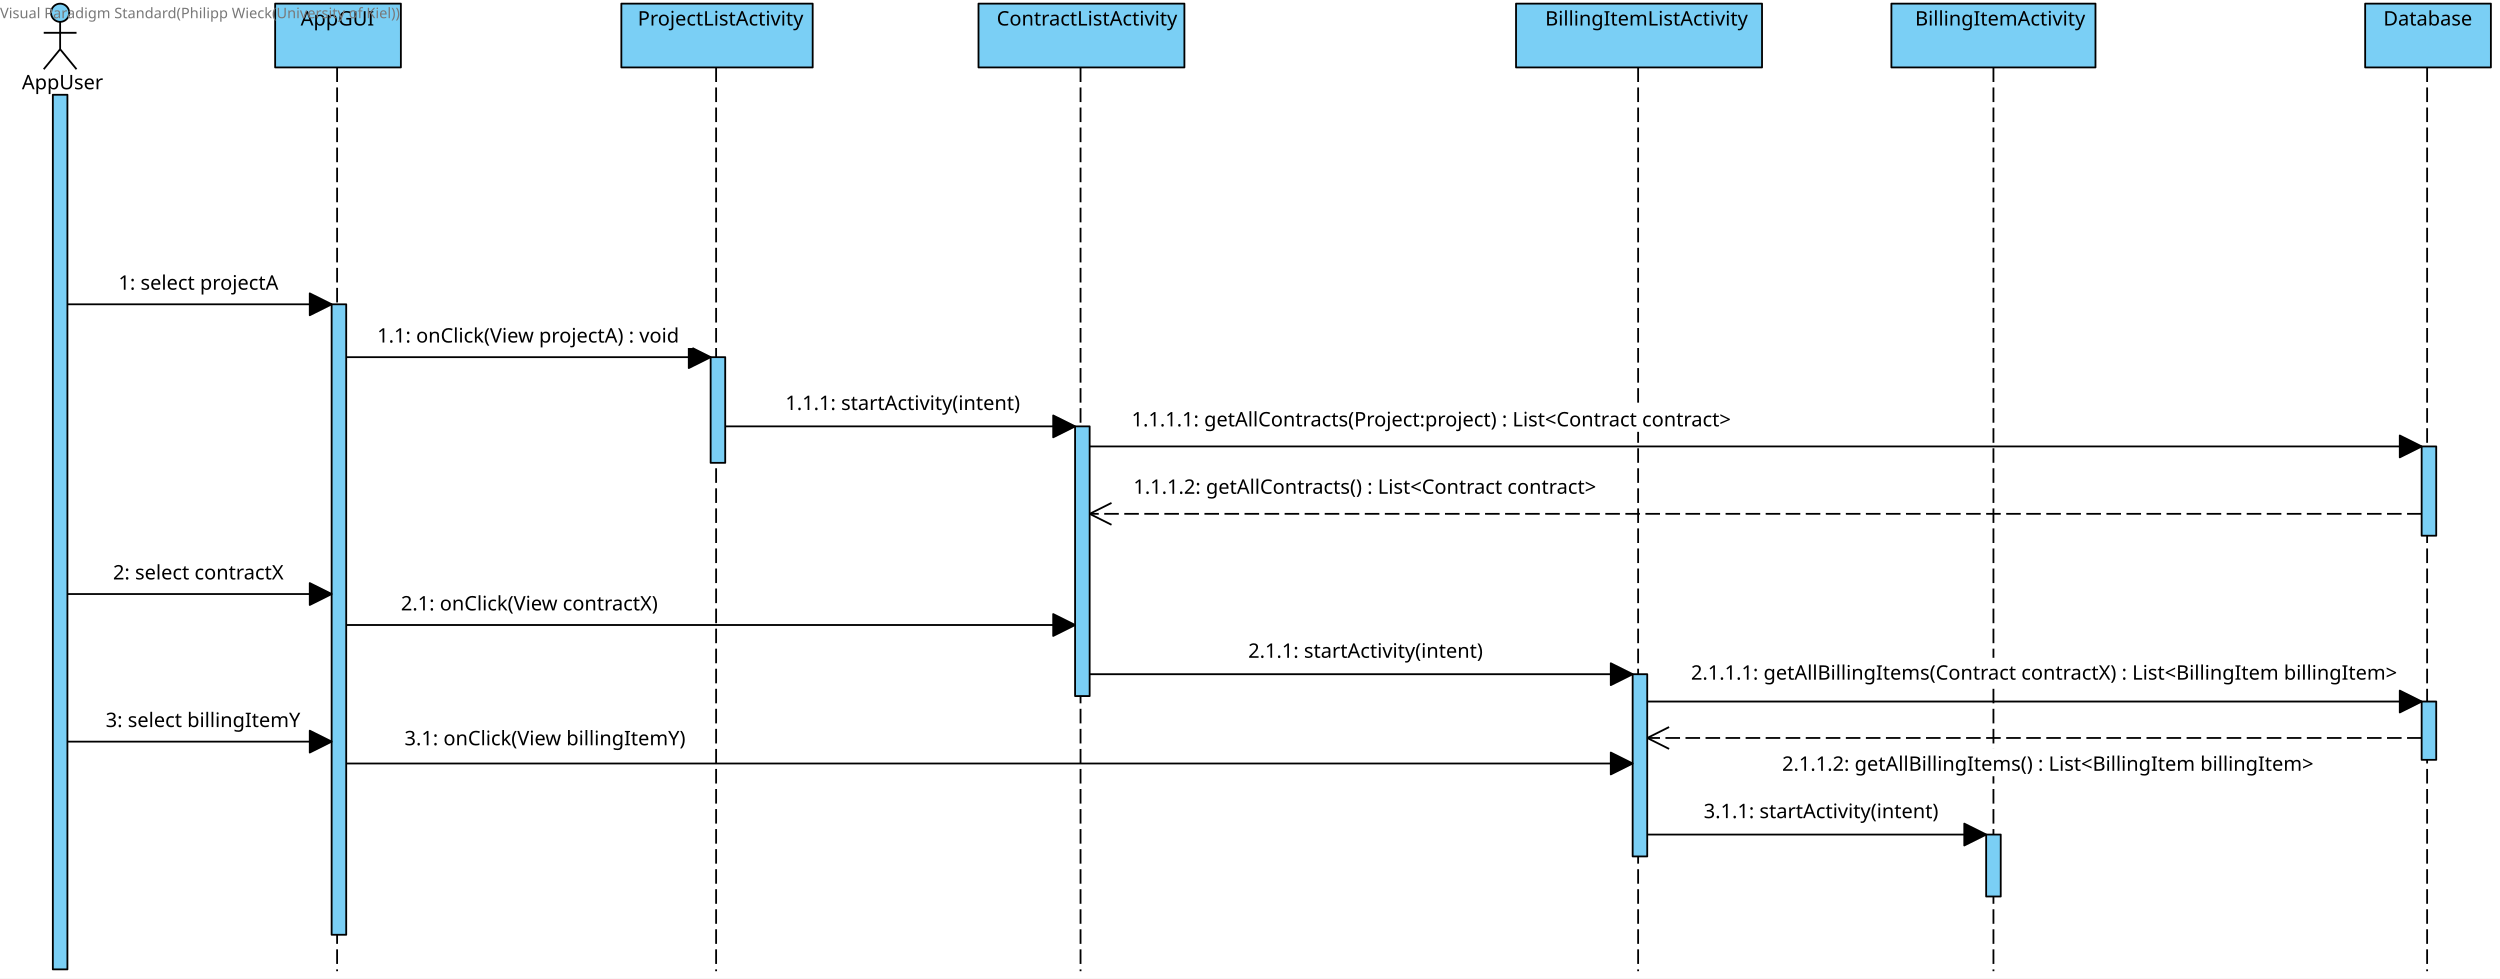
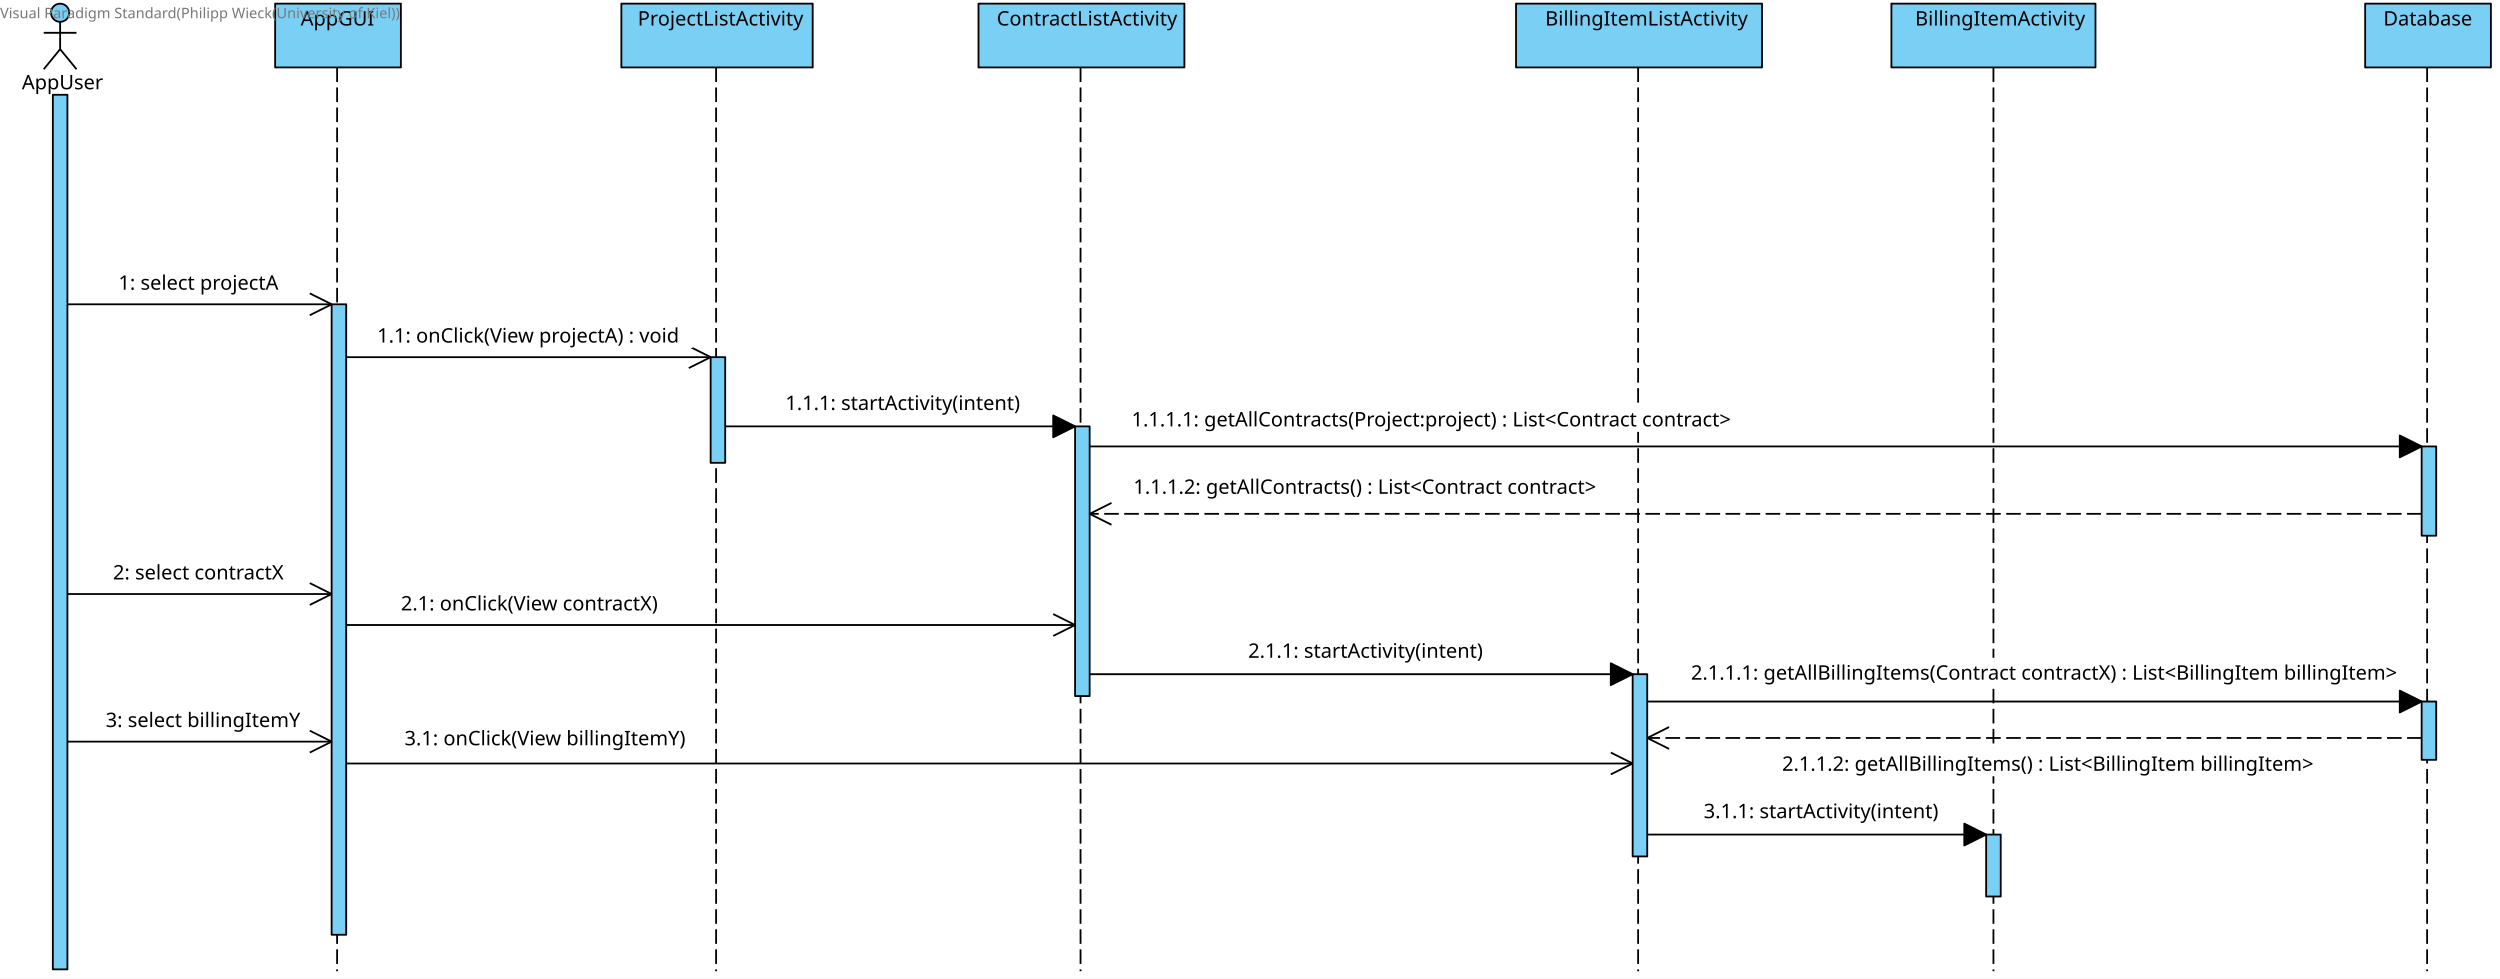
<svg xmlns="http://www.w3.org/2000/svg" fill-opacity="0" color-rendering="auto" color-interpolation="auto" text-rendering="auto" stroke="rgb(0,0,0)" stroke-linecap="square" width="1372" stroke-miterlimit="10" shape-rendering="auto" stroke-opacity="0" fill="rgb(0,0,0)" stroke-dasharray="none" font-weight="normal" stroke-width="1" height="537" font-family="'Dialog'" font-style="normal" stroke-linejoin="miter" font-size="12px" stroke-dashoffset="0" image-rendering="auto">
  <defs id="genericDefs" />
  <g>
    <defs id="defs1">
      <clipPath clipPathUnits="userSpaceOnUse" id="clipPath1">
        <path d="M-7 -7 L71 -7 L71 542 L-7 542 L-7 -7 Z" />
      </clipPath>
      <clipPath clipPathUnits="userSpaceOnUse" id="clipPath2">
        <path d="M-7 -7 L117 -7 L117 542 L-7 542 L-7 -7 Z" />
      </clipPath>
      <clipPath clipPathUnits="userSpaceOnUse" id="clipPath3">
        <path d="M-7 -7 L125 -7 L125 542 L-7 542 L-7 -7 Z" />
      </clipPath>
      <clipPath clipPathUnits="userSpaceOnUse" id="clipPath4">
        <path d="M-7 -7 L147 -7 L147 542 L-7 542 L-7 -7 Z" />
      </clipPath>
      <clipPath clipPathUnits="userSpaceOnUse" id="clipPath5">
        <path d="M-7 -7 L124 -7 L124 542 L-7 542 L-7 -7 Z" />
      </clipPath>
      <clipPath clipPathUnits="userSpaceOnUse" id="clipPath6">
        <path d="M-7 -7 L81 -7 L81 542 L-7 542 L-7 -7 Z" />
      </clipPath>
      <clipPath clipPathUnits="userSpaceOnUse" id="clipPath7">
        <path d="M-7 -7 L19 -7 L19 357 L-7 357 L-7 -7 Z" />
      </clipPath>
      <clipPath clipPathUnits="userSpaceOnUse" id="clipPath8">
        <path d="M-7 -7 L19 -7 L19 69 L-7 69 L-7 -7 Z" />
      </clipPath>
      <clipPath clipPathUnits="userSpaceOnUse" id="clipPath9">
        <path d="M-7 -7 L19 -7 L19 159 L-7 159 L-7 -7 Z" />
      </clipPath>
      <clipPath clipPathUnits="userSpaceOnUse" id="clipPath10">
        <path d="M-7 -7 L19 -7 L19 60 L-7 60 L-7 -7 Z" />
      </clipPath>
      <clipPath clipPathUnits="userSpaceOnUse" id="clipPath11">
        <path d="M-7 -7 L19 -7 L19 111 L-7 111 L-7 -7 Z" />
      </clipPath>
      <clipPath clipPathUnits="userSpaceOnUse" id="clipPath12">
        <path d="M-7 -7 L19 -7 L19 43 L-7 43 L-7 -7 Z" />
      </clipPath>
      <clipPath clipPathUnits="userSpaceOnUse" id="clipPath13">
        <path d="M-7 -7 L19 -7 L19 45 L-7 45 L-7 -7 Z" />
      </clipPath>
      <clipPath clipPathUnits="userSpaceOnUse" id="clipPath14">
+         <path d="M-63 -15 L126 -15 L126 30 L-63 30 L-63 -15 Z" />
+       </clipPath>
+       <clipPath clipPathUnits="userSpaceOnUse" id="clipPath15">
+         <path d="M-106 -15 L212 -15 L212 30 L-106 30 L-106 -15 Z" />
+       </clipPath>
+       <clipPath clipPathUnits="userSpaceOnUse" id="clipPath16">
+         <path d="M-114 -15 L228 -15 L228 30 L-114 30 L-114 -15 Z" />
+       </clipPath>
+       <clipPath clipPathUnits="userSpaceOnUse" id="clipPath17">
+         <path d="M-136 -15 L272 -15 L272 30 L-136 30 L-136 -15 Z" />
+       </clipPath>
+       <clipPath clipPathUnits="userSpaceOnUse" id="clipPath18">
+         <path d="M-113 -15 L226 -15 L226 30 L-113 30 L-113 -15 Z" />
+       </clipPath>
+       <clipPath clipPathUnits="userSpaceOnUse" id="clipPath19">
        <path d="M-70 -15 L140 -15 L140 30 L-70 30 L-70 -15 Z" />
-       </clipPath>
-       <clipPath clipPathUnits="userSpaceOnUse" id="clipPath15">
-         <path d="M-113 -15 L226 -15 L226 30 L-113 30 L-113 -15 Z" />
-       </clipPath>
-       <clipPath clipPathUnits="userSpaceOnUse" id="clipPath16">
-         <path d="M-136 -15 L272 -15 L272 30 L-136 30 L-136 -15 Z" />
-       </clipPath>
-       <clipPath clipPathUnits="userSpaceOnUse" id="clipPath17">
-         <path d="M-114 -15 L228 -15 L228 30 L-114 30 L-114 -15 Z" />
-       </clipPath>
-       <clipPath clipPathUnits="userSpaceOnUse" id="clipPath18">
-         <path d="M-106 -15 L212 -15 L212 30 L-106 30 L-106 -15 Z" />
-       </clipPath>
-       <clipPath clipPathUnits="userSpaceOnUse" id="clipPath19">
-         <path d="M-63 -15 L126 -15 L126 30 L-63 30 L-63 -15 Z" />
      </clipPath>
      <clipPath clipPathUnits="userSpaceOnUse" id="clipPath20">
        <path d="M0 0 L249 0 L249 104 L0 104 L0 0 Z" />
      </clipPath>
      <clipPath clipPathUnits="userSpaceOnUse" id="clipPath21">
        <path d="M174 30 L174 45 L69 45 L69 30 ZM0 0 L0 104 L249 104 L249 74 L211 74 L211 59 L249 59 L249 0 Z" />
      </clipPath>
      <clipPath clipPathUnits="userSpaceOnUse" id="clipPath22">
        <path d="M0 0 L304 0 L304 104 L0 104 L0 0 Z" />
      </clipPath>
      <clipPath clipPathUnits="userSpaceOnUse" id="clipPath23">
        <path d="M240 30 L240 45 L58 45 L58 30 ZM0 0 L0 1 L21 1 L21 16 L0 16 L0 104 L304 104 L304 82 L282 82 L282 67 L304 67 L304 0 Z" />
      </clipPath>
      <clipPath clipPathUnits="userSpaceOnUse" id="clipPath24">
        <path d="M0 0 L296 0 L296 104 L0 104 L0 0 Z" />
      </clipPath>
      <clipPath clipPathUnits="userSpaceOnUse" id="clipPath25">
        <path d="M216 29 L216 44 L74 44 L74 29 ZM32 0 L32 7 L0 7 L0 104 L296 104 L296 90 L264 90 L264 75 L296 75 L296 53 L263 53 L263 38 L296 38 L296 0 Z" />
      </clipPath>
      <clipPath clipPathUnits="userSpaceOnUse" id="clipPath26">
        <path d="M0 0 L835 0 L835 104 L0 104 L0 0 Z" />
      </clipPath>
      <clipPath clipPathUnits="userSpaceOnUse" id="clipPath27">
        <path d="M398 27 L398 42 L63 42 L63 27 ZM329 64 L329 79 L64 79 L64 64 ZM0 0 L0 18 L16 18 L16 33 L0 33 L0 104 L835 104 L835 0 Z" />
      </clipPath>
      <clipPath clipPathUnits="userSpaceOnUse" id="clipPath28">
        <path d="M329 27 L329 42 L64 42 L64 27 ZM0 0 L0 104 L835 104 L835 0 L398 0 L398 5 L63 5 L63 0 Z" />
      </clipPath>
      <clipPath clipPathUnits="userSpaceOnUse" id="clipPath29">
        <path d="M177 30 L177 45 L66 45 L66 30 ZM0 0 L0 104 L249 104 L249 62 L224 62 L224 47 L249 47 L249 0 Z" />
      </clipPath>
      <clipPath clipPathUnits="userSpaceOnUse" id="clipPath30">
        <path d="M0 0 L504 0 L504 104 L0 104 L0 0 Z" />
      </clipPath>
      <clipPath clipPathUnits="userSpaceOnUse" id="clipPath31">
        <path d="M230 30 L230 45 L71 45 L71 30 ZM0 0 L0 13 L24 13 L24 28 L0 28 L0 94 L29 94 L29 104 L504 104 L504 0 Z" />
      </clipPath>
      <clipPath clipPathUnits="userSpaceOnUse" id="clipPath32">
        <path d="M0 0 L402 0 L402 104 L0 104 L0 0 Z" />
      </clipPath>
      <clipPath clipPathUnits="userSpaceOnUse" id="clipPath33">
        <path d="M270 29 L270 44 L128 44 L128 29 ZM0 0 L0 104 L402 104 L402 56 L371 56 L371 41 L402 41 L402 0 Z" />
      </clipPath>
      <clipPath clipPathUnits="userSpaceOnUse" id="clipPath34">
        <path d="M182 30 L182 45 L61 45 L61 30 ZM0 0 L0 104 L249 104 L249 55 L225 55 L225 40 L249 40 L249 0 Z" />
      </clipPath>
      <clipPath clipPathUnits="userSpaceOnUse" id="clipPath35">
        <path d="M0 0 L810 0 L810 104 L0 104 L0 0 Z" />
      </clipPath>
      <clipPath clipPathUnits="userSpaceOnUse" id="clipPath36">
        <path d="M241 28 L241 43 L72 43 L72 28 ZM0 0 L0 18 L29 18 L29 33 L0 33 L0 104 L810 104 L810 83 L786 83 L786 68 L810 68 L810 7 L779 7 L779 0 Z" />
      </clipPath>
      <clipPath clipPathUnits="userSpaceOnUse" id="clipPath37">
        <path d="M0 0 L529 0 L529 104 L0 104 L0 0 Z" />
      </clipPath>
      <clipPath clipPathUnits="userSpaceOnUse" id="clipPath38">
        <path d="M450 26 L450 41 L65 41 L65 26 ZM409 76 L409 91 L115 91 L115 76 ZM0 0 L0 104 L72 104 L72 102 L214 102 L214 104 L529 104 L529 0 Z" />
      </clipPath>
      <clipPath clipPathUnits="userSpaceOnUse" id="clipPath39">
        <path d="M450 6 L450 21 L65 21 L65 6 ZM409 56 L409 71 L115 71 L115 56 ZM214 82 L214 97 L72 97 L72 82 ZM0 0 L0 104 L529 104 L529 0 Z" />
      </clipPath>
      <clipPath clipPathUnits="userSpaceOnUse" id="clipPath40">
        <path d="M0 0 L290 0 L290 104 L0 104 L0 0 Z" />
      </clipPath>
      <clipPath clipPathUnits="userSpaceOnUse" id="clipPath41">
        <path d="M214 29 L214 44 L72 44 L72 29 ZM0 0 L0 104 L290 104 L290 18 L115 18 L115 3 L290 3 L290 0 Z" />
      </clipPath>
      <clipPath clipPathUnits="userSpaceOnUse" id="clipPath42">
        <path d="M-142 -15 L284 -15 L284 30 L-142 30 L-142 -15 Z" />
      </clipPath>
      <clipPath clipPathUnits="userSpaceOnUse" id="clipPath43">
        <path d="M-294 -15 L588 -15 L588 30 L-294 30 L-294 -15 Z" />
      </clipPath>
      <clipPath clipPathUnits="userSpaceOnUse" id="clipPath44">
        <path d="M-385 -15 L770 -15 L770 30 L-385 30 L-385 -15 Z" />
      </clipPath>
      <clipPath clipPathUnits="userSpaceOnUse" id="clipPath45">
        <path d="M-169 -15 L338 -15 L338 30 L-169 30 L-169 -15 Z" />
      </clipPath>
      <clipPath clipPathUnits="userSpaceOnUse" id="clipPath46">
        <path d="M-121 -15 L242 -15 L242 30 L-121 30 L-121 -15 Z" />
      </clipPath>
      <clipPath clipPathUnits="userSpaceOnUse" id="clipPath47">
        <path d="M-159 -15 L318 -15 L318 30 L-159 30 L-159 -15 Z" />
      </clipPath>
      <clipPath clipPathUnits="userSpaceOnUse" id="clipPath48">
        <path d="M-111 -15 L222 -15 L222 30 L-111 30 L-111 -15 Z" />
      </clipPath>
      <clipPath clipPathUnits="userSpaceOnUse" id="clipPath49">
        <path d="M-265 -15 L530 -15 L530 30 L-265 30 L-265 -15 Z" />
      </clipPath>
      <clipPath clipPathUnits="userSpaceOnUse" id="clipPath50">
        <path d="M-335 -15 L670 -15 L670 30 L-335 30 L-335 -15 Z" />
      </clipPath>
      <clipPath clipPathUnits="userSpaceOnUse" id="clipPath51">
        <path d="M-182 -15 L364 -15 L364 30 L-182 30 L-182 -15 Z" />
      </clipPath>
      <clipPath clipPathUnits="userSpaceOnUse" id="clipPath52">
        <path d="M-105 -15 L210 -15 L210 30 L-105 30 L-105 -15 Z" />
      </clipPath>
    </defs>
    <g fill="white" text-rendering="geometricPrecision" fill-opacity="1" stroke-opacity="1" stroke="white">
      <rect x="0" width="1372" height="537" y="0" stroke="none" />
    </g>
    <g font-size="11px" transform="translate(3,2)" fill-opacity="1" fill="rgb(122,207,245)" text-rendering="geometricPrecision" image-rendering="optimizeQuality" font-family="sans-serif" stroke="rgb(122,207,245)" stroke-opacity="1">
      <circle r="5" clip-path="url(#clipPath1)" cx="30" cy="5" stroke="none" />
      <rect x="26" width="8" height="480" y="50" clip-path="url(#clipPath1)" stroke="none" />
    </g>
    <g stroke-linecap="butt" font-size="11px" transform="translate(3,2)" fill-opacity="1" fill="black" text-rendering="geometricPrecision" image-rendering="optimizeQuality" font-family="sans-serif" stroke-linejoin="round" stroke="black" stroke-opacity="1" stroke-miterlimit="0">
      <circle fill="none" r="5" clip-path="url(#clipPath1)" cx="30" cy="5" />
      <rect fill="none" x="26" width="8" height="480" y="50" clip-path="url(#clipPath1)" />
      <line y2="25" fill="none" x1="30" clip-path="url(#clipPath1)" x2="30" y1="10" />
      <line y2="36" fill="none" x1="30" clip-path="url(#clipPath1)" x2="21" y1="25" />
      <line y2="36" fill="none" x1="30" clip-path="url(#clipPath1)" x2="39" y1="25" />
      <line y2="16" fill="none" x1="21" clip-path="url(#clipPath1)" x2="39" y1="16" />
    </g>
    <g font-size="11px" transform="translate(341,2)" fill-opacity="1" fill="rgb(122,207,245)" text-rendering="geometricPrecision" image-rendering="optimizeQuality" font-family="sans-serif" stroke="rgb(122,207,245)" stroke-opacity="1">
      <rect x="0" width="105" height="35" y="0" clip-path="url(#clipPath2)" stroke="none" />
    </g>
    <g stroke-linecap="butt" font-size="11px" transform="translate(341,2)" fill-opacity="1" fill="black" text-rendering="geometricPrecision" image-rendering="optimizeQuality" font-family="sans-serif" stroke-linejoin="round" stroke="black" stroke-opacity="1" stroke-miterlimit="0">
      <rect fill="none" x="0" width="105" height="35" y="0" clip-path="url(#clipPath2)" />
      <line clip-path="url(#clipPath2)" fill="none" x1="52" x2="52" y1="35" y2="531" stroke-linejoin="bevel" stroke-dasharray="8,3" />
    </g>
    <g font-size="11px" transform="translate(537,2)" fill-opacity="1" fill="rgb(122,207,245)" text-rendering="geometricPrecision" image-rendering="optimizeQuality" font-family="sans-serif" stroke="rgb(122,207,245)" stroke-opacity="1">
      <rect x="0" width="113" height="35" y="0" clip-path="url(#clipPath3)" stroke="none" />
    </g>
    <g stroke-linecap="butt" font-size="11px" transform="translate(537,2)" fill-opacity="1" fill="black" text-rendering="geometricPrecision" image-rendering="optimizeQuality" font-family="sans-serif" stroke-linejoin="round" stroke="black" stroke-opacity="1" stroke-miterlimit="0">
      <rect fill="none" x="0" width="113" height="35" y="0" clip-path="url(#clipPath3)" />
      <line clip-path="url(#clipPath3)" fill="none" x1="56" x2="56" y1="35" y2="531" stroke-linejoin="bevel" stroke-dasharray="8,3" />
    </g>
    <g font-size="11px" transform="translate(832,2)" fill-opacity="1" fill="rgb(122,207,245)" text-rendering="geometricPrecision" image-rendering="optimizeQuality" font-family="sans-serif" stroke="rgb(122,207,245)" stroke-opacity="1">
      <rect x="0" width="135" height="35" y="0" clip-path="url(#clipPath4)" stroke="none" />
    </g>
    <g stroke-linecap="butt" font-size="11px" transform="translate(832,2)" fill-opacity="1" fill="black" text-rendering="geometricPrecision" image-rendering="optimizeQuality" font-family="sans-serif" stroke-linejoin="round" stroke="black" stroke-opacity="1" stroke-miterlimit="0">
      <rect fill="none" x="0" width="135" height="35" y="0" clip-path="url(#clipPath4)" />
      <line clip-path="url(#clipPath4)" fill="none" x1="67" x2="67" y1="35" y2="531" stroke-linejoin="bevel" stroke-dasharray="8,3" />
    </g>
    <g font-size="11px" transform="translate(1038,2)" fill-opacity="1" fill="rgb(122,207,245)" text-rendering="geometricPrecision" image-rendering="optimizeQuality" font-family="sans-serif" stroke="rgb(122,207,245)" stroke-opacity="1">
      <rect x="0" width="112" height="35" y="0" clip-path="url(#clipPath5)" stroke="none" />
    </g>
    <g stroke-linecap="butt" font-size="11px" transform="translate(1038,2)" fill-opacity="1" fill="black" text-rendering="geometricPrecision" image-rendering="optimizeQuality" font-family="sans-serif" stroke-linejoin="round" stroke="black" stroke-opacity="1" stroke-miterlimit="0">
      <rect fill="none" x="0" width="112" height="35" y="0" clip-path="url(#clipPath5)" />
      <line clip-path="url(#clipPath5)" fill="none" x1="56" x2="56" y1="35" y2="531" stroke-linejoin="bevel" stroke-dasharray="8,3" />
    </g>
    <g font-size="11px" transform="translate(151,2)" fill-opacity="1" fill="rgb(122,207,245)" text-rendering="geometricPrecision" image-rendering="optimizeQuality" font-family="sans-serif" stroke="rgb(122,207,245)" stroke-opacity="1">
      <rect x="0" width="69" height="35" y="0" clip-path="url(#clipPath6)" stroke="none" />
    </g>
    <g stroke-linecap="butt" font-size="11px" transform="translate(151,2)" fill-opacity="1" fill="black" text-rendering="geometricPrecision" image-rendering="optimizeQuality" font-family="sans-serif" stroke-linejoin="round" stroke="black" stroke-opacity="1" stroke-miterlimit="0">
      <rect fill="none" x="0" width="69" height="35" y="0" clip-path="url(#clipPath6)" />
      <line clip-path="url(#clipPath6)" fill="none" x1="34" x2="34" y1="35" y2="531" stroke-linejoin="bevel" stroke-dasharray="8,3" />
    </g>
    <g font-size="11px" transform="translate(182,167)" fill-opacity="1" fill="rgb(122,207,245)" text-rendering="geometricPrecision" image-rendering="optimizeQuality" font-family="sans-serif" stroke="rgb(122,207,245)" stroke-opacity="1">
      <rect x="0" width="8" height="346" y="0" clip-path="url(#clipPath7)" stroke="none" />
    </g>
    <g stroke-linecap="butt" font-size="11px" transform="translate(182,167)" fill-opacity="1" fill="black" text-rendering="geometricPrecision" image-rendering="optimizeQuality" font-family="sans-serif" stroke-linejoin="round" stroke="black" stroke-opacity="1" stroke-miterlimit="0">
      <rect fill="none" x="0" width="8" height="346" y="0" clip-path="url(#clipPath7)" />
    </g>
    <g font-size="11px" transform="translate(390,196)" fill-opacity="1" fill="rgb(122,207,245)" text-rendering="geometricPrecision" image-rendering="optimizeQuality" font-family="sans-serif" stroke="rgb(122,207,245)" stroke-opacity="1">
      <rect x="0" width="8" height="58" y="0" clip-path="url(#clipPath8)" stroke="none" />
    </g>
    <g stroke-linecap="butt" font-size="11px" transform="translate(390,196)" fill-opacity="1" fill="black" text-rendering="geometricPrecision" image-rendering="optimizeQuality" font-family="sans-serif" stroke-linejoin="round" stroke="black" stroke-opacity="1" stroke-miterlimit="0">
      <rect fill="none" x="0" width="8" height="58" y="0" clip-path="url(#clipPath8)" />
    </g>
    <g font-size="11px" transform="translate(590,234)" fill-opacity="1" fill="rgb(122,207,245)" text-rendering="geometricPrecision" image-rendering="optimizeQuality" font-family="sans-serif" stroke="rgb(122,207,245)" stroke-opacity="1">
      <rect x="0" width="8" height="148" y="0" clip-path="url(#clipPath9)" stroke="none" />
    </g>
    <g stroke-linecap="butt" font-size="11px" transform="translate(590,234)" fill-opacity="1" fill="black" text-rendering="geometricPrecision" image-rendering="optimizeQuality" font-family="sans-serif" stroke-linejoin="round" stroke="black" stroke-opacity="1" stroke-miterlimit="0">
      <rect fill="none" x="0" width="8" height="148" y="0" clip-path="url(#clipPath9)" />
    </g>
    <g font-size="11px" transform="translate(1298,2)" fill-opacity="1" fill="rgb(122,207,245)" text-rendering="geometricPrecision" image-rendering="optimizeQuality" font-family="sans-serif" stroke="rgb(122,207,245)" stroke-opacity="1">
      <rect x="0" width="69" height="35" y="0" clip-path="url(#clipPath6)" stroke="none" />
    </g>
    <g stroke-linecap="butt" font-size="11px" transform="translate(1298,2)" fill-opacity="1" fill="black" text-rendering="geometricPrecision" image-rendering="optimizeQuality" font-family="sans-serif" stroke-linejoin="round" stroke="black" stroke-opacity="1" stroke-miterlimit="0">
      <rect fill="none" x="0" width="69" height="35" y="0" clip-path="url(#clipPath6)" />
      <line clip-path="url(#clipPath6)" fill="none" x1="34" x2="34" y1="35" y2="531" stroke-linejoin="bevel" stroke-dasharray="8,3" />
    </g>
    <g font-size="11px" transform="translate(1329,245)" fill-opacity="1" fill="rgb(122,207,245)" text-rendering="geometricPrecision" image-rendering="optimizeQuality" font-family="sans-serif" stroke="rgb(122,207,245)" stroke-opacity="1">
      <rect x="0" width="8" height="49" y="0" clip-path="url(#clipPath10)" stroke="none" />
    </g>
    <g stroke-linecap="butt" font-size="11px" transform="translate(1329,245)" fill-opacity="1" fill="black" text-rendering="geometricPrecision" image-rendering="optimizeQuality" font-family="sans-serif" stroke-linejoin="round" stroke="black" stroke-opacity="1" stroke-miterlimit="0">
      <rect fill="none" x="0" width="8" height="49" y="0" clip-path="url(#clipPath10)" />
    </g>
    <g font-size="11px" transform="translate(896,370)" fill-opacity="1" fill="rgb(122,207,245)" text-rendering="geometricPrecision" image-rendering="optimizeQuality" font-family="sans-serif" stroke="rgb(122,207,245)" stroke-opacity="1">
      <rect x="0" width="8" height="100" y="0" clip-path="url(#clipPath11)" stroke="none" />
    </g>
    <g stroke-linecap="butt" font-size="11px" transform="translate(896,370)" fill-opacity="1" fill="black" text-rendering="geometricPrecision" image-rendering="optimizeQuality" font-family="sans-serif" stroke-linejoin="round" stroke="black" stroke-opacity="1" stroke-miterlimit="0">
      <rect fill="none" x="0" width="8" height="100" y="0" clip-path="url(#clipPath11)" />
    </g>
    <g font-size="11px" transform="translate(1329,385)" fill-opacity="1" fill="rgb(122,207,245)" text-rendering="geometricPrecision" image-rendering="optimizeQuality" font-family="sans-serif" stroke="rgb(122,207,245)" stroke-opacity="1">
      <rect x="0" width="8" height="32" y="0" clip-path="url(#clipPath12)" stroke="none" />
    </g>
    <g stroke-linecap="butt" font-size="11px" transform="translate(1329,385)" fill-opacity="1" fill="black" text-rendering="geometricPrecision" image-rendering="optimizeQuality" font-family="sans-serif" stroke-linejoin="round" stroke="black" stroke-opacity="1" stroke-miterlimit="0">
      <rect fill="none" x="0" width="8" height="32" y="0" clip-path="url(#clipPath12)" />
    </g>
    <g font-size="11px" transform="translate(1090,458)" fill-opacity="1" fill="rgb(122,207,245)" text-rendering="geometricPrecision" image-rendering="optimizeQuality" font-family="sans-serif" stroke="rgb(122,207,245)" stroke-opacity="1">
      <rect x="0" width="8" height="34" y="0" clip-path="url(#clipPath13)" stroke="none" />
    </g>
    <g stroke-linecap="butt" font-size="11px" transform="translate(1090,458)" fill-opacity="1" fill="black" text-rendering="geometricPrecision" image-rendering="optimizeQuality" font-family="sans-serif" stroke-linejoin="round" stroke="black" stroke-opacity="1" stroke-miterlimit="0">
      <rect fill="none" x="0" width="8" height="34" y="0" clip-path="url(#clipPath13)" />
    </g>
+     <g font-size="11px" transform="translate(2,37)" fill-opacity="1" fill="black" text-rendering="geometricPrecision" image-rendering="optimizeQuality" font-family="sans-serif" stroke="black" stroke-opacity="1">
+       <text x="10" xml:space="preserve" y="12" clip-path="url(#clipPath14)" stroke="none">AppUser</text>
+     </g>
+     <g font-size="11px" transform="translate(341,2)" fill-opacity="1" fill="black" text-rendering="geometricPrecision" image-rendering="optimizeQuality" font-family="sans-serif" stroke="black" stroke-opacity="1">
+       <text x="9" xml:space="preserve" y="12" clip-path="url(#clipPath15)" stroke="none">ProjectListActivity</text>
+     </g>
+     <g font-size="11px" transform="translate(537,2)" fill-opacity="1" fill="black" text-rendering="geometricPrecision" image-rendering="optimizeQuality" font-family="sans-serif" stroke="black" stroke-opacity="1">
+       <text x="10" xml:space="preserve" y="12" clip-path="url(#clipPath16)" stroke="none">ContractListActivity</text>
+     </g>
+     <g font-size="11px" transform="translate(832,2)" fill-opacity="1" fill="black" text-rendering="geometricPrecision" image-rendering="optimizeQuality" font-family="sans-serif" stroke="black" stroke-opacity="1">
+       <text x="16" xml:space="preserve" y="12" clip-path="url(#clipPath17)" stroke="none">BillingItemListActivity</text>
+     </g>
+     <g font-size="11px" transform="translate(1038,2)" fill-opacity="1" fill="black" text-rendering="geometricPrecision" image-rendering="optimizeQuality" font-family="sans-serif" stroke="black" stroke-opacity="1">
+       <text x="13" xml:space="preserve" y="12" clip-path="url(#clipPath18)" stroke="none">BillingItemActivity</text>
+     </g>
+     <g font-size="11px" transform="translate(151,2)" fill-opacity="1" fill="black" text-rendering="geometricPrecision" image-rendering="optimizeQuality" font-family="sans-serif" stroke="black" stroke-opacity="1">
+       <text x="14" xml:space="preserve" y="12" clip-path="url(#clipPath19)" stroke="none">AppGUI</text>
+     </g>
    <g font-size="11px" transform="translate(1298,2)" fill-opacity="1" fill="black" text-rendering="geometricPrecision" image-rendering="optimizeQuality" font-family="sans-serif" stroke="black" stroke-opacity="1">
-       <text x="10" xml:space="preserve" y="12" clip-path="url(#clipPath14)" stroke="none">Database</text>
-     </g>
-     <g font-size="11px" transform="translate(151,2)" fill-opacity="1" fill="black" text-rendering="geometricPrecision" image-rendering="optimizeQuality" font-family="sans-serif" stroke="black" stroke-opacity="1">
-       <text x="14" xml:space="preserve" y="12" clip-path="url(#clipPath14)" stroke="none">AppGUI</text>
-     </g>
-     <g font-size="11px" transform="translate(1038,2)" fill-opacity="1" fill="black" text-rendering="geometricPrecision" image-rendering="optimizeQuality" font-family="sans-serif" stroke="black" stroke-opacity="1">
-       <text x="13" xml:space="preserve" y="12" clip-path="url(#clipPath15)" stroke="none">BillingItemActivity</text>
-     </g>
-     <g font-size="11px" transform="translate(832,2)" fill-opacity="1" fill="black" text-rendering="geometricPrecision" image-rendering="optimizeQuality" font-family="sans-serif" stroke="black" stroke-opacity="1">
-       <text x="16" xml:space="preserve" y="12" clip-path="url(#clipPath16)" stroke="none">BillingItemListActivity</text>
-     </g>
-     <g font-size="11px" transform="translate(537,2)" fill-opacity="1" fill="black" text-rendering="geometricPrecision" image-rendering="optimizeQuality" font-family="sans-serif" stroke="black" stroke-opacity="1">
-       <text x="10" xml:space="preserve" y="12" clip-path="url(#clipPath17)" stroke="none">ContractListActivity</text>
-     </g>
-     <g font-size="11px" transform="translate(341,2)" fill-opacity="1" fill="black" text-rendering="geometricPrecision" image-rendering="optimizeQuality" font-family="sans-serif" stroke="black" stroke-opacity="1">
-       <text x="9" xml:space="preserve" y="12" clip-path="url(#clipPath18)" stroke="none">ProjectListActivity</text>
-     </g>
-     <g font-size="11px" transform="translate(2,37)" fill-opacity="1" fill="black" text-rendering="geometricPrecision" image-rendering="optimizeQuality" font-family="sans-serif" stroke="black" stroke-opacity="1">
-       <text x="10" xml:space="preserve" y="12" clip-path="url(#clipPath19)" stroke="none">AppUser</text>
+       <text x="10" xml:space="preserve" y="12" clip-path="url(#clipPath19)" stroke="none">Database</text>
    </g>
    <g stroke-linecap="butt" font-size="11px" transform="translate(-13,117)" fill-opacity="1" fill="black" text-rendering="geometricPrecision" image-rendering="optimizeQuality" font-family="sans-serif" stroke-linejoin="round" stroke="black" stroke-opacity="1">
      <line y2="50" fill="none" x1="50" clip-path="url(#clipPath21)" x2="195" y1="50" />
-       <polygon points=" 195 50 183 44 183 56" clip-path="url(#clipPath21)" stroke="none" />
-       <polygon fill="none" points=" 195 50 183 44 183 56" clip-path="url(#clipPath21)" />
+       <line y2="44" fill="none" x1="195" clip-path="url(#clipPath21)" x2="183" y1="50" />
+       <line y2="56" fill="none" x1="195" clip-path="url(#clipPath21)" x2="183" y1="50" />
    </g>
    <g stroke-linecap="butt" font-size="11px" transform="translate(140,146)" fill-opacity="1" fill="black" text-rendering="geometricPrecision" image-rendering="optimizeQuality" font-family="sans-serif" stroke-linejoin="round" stroke="black" stroke-opacity="1">
      <line y2="50" fill="none" x1="50" clip-path="url(#clipPath23)" x2="250" y1="50" />
-       <polygon points=" 250 50 238 44 238 56" clip-path="url(#clipPath23)" stroke="none" />
-       <polygon fill="none" points=" 250 50 238 44 238 56" clip-path="url(#clipPath23)" />
+       <line y2="44" fill="none" x1="250" clip-path="url(#clipPath23)" x2="238" y1="50" />
+       <line y2="56" fill="none" x1="250" clip-path="url(#clipPath23)" x2="238" y1="50" />
    </g>
    <g stroke-linecap="butt" font-size="11px" transform="translate(348,184)" fill-opacity="1" fill="black" text-rendering="geometricPrecision" image-rendering="optimizeQuality" font-family="sans-serif" stroke-linejoin="round" stroke="black" stroke-opacity="1">
      <line y2="50" fill="none" x1="50" clip-path="url(#clipPath25)" x2="242" y1="50" />
      <polygon points=" 242 50 230 44 230 56" clip-path="url(#clipPath25)" stroke="none" />
      <polygon fill="none" points=" 242 50 230 44 230 56" clip-path="url(#clipPath25)" />
    </g>
    <g stroke-linecap="butt" font-size="11px" transform="translate(548,195)" fill-opacity="1" fill="black" text-rendering="geometricPrecision" image-rendering="optimizeQuality" font-family="sans-serif" stroke-linejoin="round" stroke="black" stroke-opacity="1">
      <line y2="50" fill="none" x1="50" clip-path="url(#clipPath27)" x2="781" y1="50" />
      <polygon points=" 781 50 769 44 769 56" clip-path="url(#clipPath27)" stroke="none" />
      <polygon fill="none" points=" 781 50 769 44 769 56" clip-path="url(#clipPath27)" />
    </g>
    <g fill-opacity="1" text-rendering="geometricPrecision" stroke="black" stroke-linecap="butt" transform="translate(548,232)" stroke-miterlimit="0" stroke-opacity="1" fill="black" stroke-dasharray="8,3" font-family="sans-serif" stroke-linejoin="round" font-size="11px" image-rendering="optimizeQuality">
      <line y2="50" fill="none" x1="781" clip-path="url(#clipPath28)" x2="50" y1="50" />
      <line clip-path="url(#clipPath28)" fill="none" x1="50" x2="62" y1="50" y2="56" stroke-dasharray="none" stroke-miterlimit="10" />
      <line clip-path="url(#clipPath28)" fill="none" x1="50" x2="62" y1="50" y2="44" stroke-dasharray="none" stroke-miterlimit="10" />
    </g>
    <g stroke-linecap="butt" font-size="11px" transform="translate(-13,276)" fill-opacity="1" fill="black" text-rendering="geometricPrecision" image-rendering="optimizeQuality" font-family="sans-serif" stroke-linejoin="round" stroke="black" stroke-opacity="1">
      <line y2="50" fill="none" x1="50" clip-path="url(#clipPath29)" x2="195" y1="50" />
-       <polygon points=" 195 50 183 44 183 56" clip-path="url(#clipPath29)" stroke="none" />
-       <polygon fill="none" points=" 195 50 183 44 183 56" clip-path="url(#clipPath29)" />
+       <line y2="44" fill="none" x1="195" clip-path="url(#clipPath29)" x2="183" y1="50" />
+       <line y2="56" fill="none" x1="195" clip-path="url(#clipPath29)" x2="183" y1="50" />
    </g>
    <g stroke-linecap="butt" font-size="11px" transform="translate(140,293)" fill-opacity="1" fill="black" text-rendering="geometricPrecision" image-rendering="optimizeQuality" font-family="sans-serif" stroke-linejoin="round" stroke="black" stroke-opacity="1">
      <line y2="50" fill="none" x1="50" clip-path="url(#clipPath31)" x2="450" y1="50" />
-       <polygon points=" 450 50 438 44 438 56" clip-path="url(#clipPath31)" stroke="none" />
-       <polygon fill="none" points=" 450 50 438 44 438 56" clip-path="url(#clipPath31)" />
+       <line y2="44" fill="none" x1="450" clip-path="url(#clipPath31)" x2="438" y1="50" />
+       <line y2="56" fill="none" x1="450" clip-path="url(#clipPath31)" x2="438" y1="50" />
    </g>
    <g stroke-linecap="butt" font-size="11px" transform="translate(548,320)" fill-opacity="1" fill="black" text-rendering="geometricPrecision" image-rendering="optimizeQuality" font-family="sans-serif" stroke-linejoin="round" stroke="black" stroke-opacity="1">
      <line y2="50" fill="none" x1="50" clip-path="url(#clipPath33)" x2="348" y1="50" />
      <polygon points=" 348 50 336 44 336 56" clip-path="url(#clipPath33)" stroke="none" />
      <polygon fill="none" points=" 348 50 336 44 336 56" clip-path="url(#clipPath33)" />
    </g>
    <g stroke-linecap="butt" font-size="11px" transform="translate(-13,357)" fill-opacity="1" fill="black" text-rendering="geometricPrecision" image-rendering="optimizeQuality" font-family="sans-serif" stroke-linejoin="round" stroke="black" stroke-opacity="1">
      <line y2="50" fill="none" x1="50" clip-path="url(#clipPath34)" x2="195" y1="50" />
-       <polygon points=" 195 50 183 44 183 56" clip-path="url(#clipPath34)" stroke="none" />
-       <polygon fill="none" points=" 195 50 183 44 183 56" clip-path="url(#clipPath34)" />
+       <line y2="44" fill="none" x1="195" clip-path="url(#clipPath34)" x2="183" y1="50" />
+       <line y2="56" fill="none" x1="195" clip-path="url(#clipPath34)" x2="183" y1="50" />
    </g>
    <g stroke-linecap="butt" font-size="11px" transform="translate(140,369)" fill-opacity="1" fill="black" text-rendering="geometricPrecision" image-rendering="optimizeQuality" font-family="sans-serif" stroke-linejoin="round" stroke="black" stroke-opacity="1">
      <line y2="50" fill="none" x1="50" clip-path="url(#clipPath36)" x2="756" y1="50" />
-       <polygon points=" 756 50 744 44 744 56" clip-path="url(#clipPath36)" stroke="none" />
-       <polygon fill="none" points=" 756 50 744 44 744 56" clip-path="url(#clipPath36)" />
+       <line y2="44" fill="none" x1="756" clip-path="url(#clipPath36)" x2="744" y1="50" />
+       <line y2="56" fill="none" x1="756" clip-path="url(#clipPath36)" x2="744" y1="50" />
    </g>
    <g stroke-linecap="butt" font-size="11px" transform="translate(854,335)" fill-opacity="1" fill="black" text-rendering="geometricPrecision" image-rendering="optimizeQuality" font-family="sans-serif" stroke-linejoin="round" stroke="black" stroke-opacity="1">
      <line y2="50" fill="none" x1="50" clip-path="url(#clipPath38)" x2="475" y1="50" />
      <polygon points=" 475 50 463 44 463 56" clip-path="url(#clipPath38)" stroke="none" />
      <polygon fill="none" points=" 475 50 463 44 463 56" clip-path="url(#clipPath38)" />
    </g>
    <g fill-opacity="1" text-rendering="geometricPrecision" stroke="black" stroke-linecap="butt" transform="translate(854,355)" stroke-miterlimit="0" stroke-opacity="1" fill="black" stroke-dasharray="8,3" font-family="sans-serif" stroke-linejoin="round" font-size="11px" image-rendering="optimizeQuality">
      <line y2="50" fill="none" x1="475" clip-path="url(#clipPath39)" x2="50" y1="50" />
      <line clip-path="url(#clipPath39)" fill="none" x1="50" x2="62" y1="50" y2="56" stroke-dasharray="none" stroke-miterlimit="10" />
      <line clip-path="url(#clipPath39)" fill="none" x1="50" x2="62" y1="50" y2="44" stroke-dasharray="none" stroke-miterlimit="10" />
    </g>
    <g stroke-linecap="butt" font-size="11px" transform="translate(854,408)" fill-opacity="1" fill="black" text-rendering="geometricPrecision" image-rendering="optimizeQuality" font-family="sans-serif" stroke-linejoin="round" stroke="black" stroke-opacity="1">
      <line y2="50" fill="none" x1="50" clip-path="url(#clipPath41)" x2="236" y1="50" />
      <polygon points=" 236 50 224 44 224 56" clip-path="url(#clipPath41)" stroke="none" />
      <polygon fill="none" points=" 236 50 224 44 224 56" clip-path="url(#clipPath41)" />
    </g>
    <g font-size="11px" transform="translate(926,437)" fill-opacity="1" fill="white" text-rendering="geometricPrecision" image-rendering="optimizeQuality" font-family="sans-serif" stroke="white" stroke-opacity="1">
      <rect x="0" width="142" height="15" y="0" clip-path="url(#clipPath42)" stroke="none" />
      <text fill="black" x="9" xml:space="preserve" y="12" clip-path="url(#clipPath42)" stroke="none">3.1.1: startActivity(intent)</text>
    </g>
    <g font-size="11px" transform="translate(969,411)" fill-opacity="1" fill="white" text-rendering="geometricPrecision" image-rendering="optimizeQuality" font-family="sans-serif" stroke="white" stroke-opacity="1">
      <rect x="0" width="294" height="15" y="0" clip-path="url(#clipPath43)" stroke="none" />
      <text fill="black" x="9" xml:space="preserve" y="12" clip-path="url(#clipPath43)" stroke="none">2.1.1.2: getAllBillingItems() : List&lt;BillingItem billingItem&gt;</text>
    </g>
    <g font-size="11px" transform="translate(919,361)" fill-opacity="1" fill="white" text-rendering="geometricPrecision" image-rendering="optimizeQuality" font-family="sans-serif" stroke="white" stroke-opacity="1">
      <rect x="0" width="385" height="15" y="0" clip-path="url(#clipPath44)" stroke="none" />
      <text fill="black" x="9" xml:space="preserve" y="12" clip-path="url(#clipPath44)" stroke="none">2.1.1.1: getAllBillingItems(Contract contractX) : List&lt;BillingItem billingItem&gt;</text>
    </g>
    <g font-size="11px" transform="translate(212,397)" fill-opacity="1" fill="white" text-rendering="geometricPrecision" image-rendering="optimizeQuality" font-family="sans-serif" stroke="white" stroke-opacity="1">
      <rect x="0" width="169" height="15" y="0" clip-path="url(#clipPath45)" stroke="none" />
      <text fill="black" x="10" xml:space="preserve" y="12" clip-path="url(#clipPath45)" stroke="none">3.1: onClick(View billingItemY)</text>
    </g>
    <g font-size="11px" transform="translate(48,387)" fill-opacity="1" fill="white" text-rendering="geometricPrecision" image-rendering="optimizeQuality" font-family="sans-serif" stroke="white" stroke-opacity="1">
      <rect x="0" width="121" height="15" y="0" clip-path="url(#clipPath46)" stroke="none" />
      <text fill="black" x="10" xml:space="preserve" y="12" clip-path="url(#clipPath46)" stroke="none">3: select billingItemY</text>
    </g>
    <g font-size="11px" transform="translate(676,349)" fill-opacity="1" fill="white" text-rendering="geometricPrecision" image-rendering="optimizeQuality" font-family="sans-serif" stroke="white" stroke-opacity="1">
      <rect x="0" width="142" height="15" y="0" clip-path="url(#clipPath42)" stroke="none" />
      <text fill="black" x="9" xml:space="preserve" y="12" clip-path="url(#clipPath42)" stroke="none">2.1.1: startActivity(intent)</text>
    </g>
    <g font-size="11px" transform="translate(211,323)" fill-opacity="1" fill="white" text-rendering="geometricPrecision" image-rendering="optimizeQuality" font-family="sans-serif" stroke="white" stroke-opacity="1">
      <rect x="0" width="159" height="15" y="0" clip-path="url(#clipPath47)" stroke="none" />
      <text fill="black" x="9" xml:space="preserve" y="12" clip-path="url(#clipPath47)" stroke="none">2.1: onClick(View contractX)</text>
    </g>
    <g font-size="11px" transform="translate(53,306)" fill-opacity="1" fill="white" text-rendering="geometricPrecision" image-rendering="optimizeQuality" font-family="sans-serif" stroke="white" stroke-opacity="1">
      <rect x="0" width="111" height="15" y="0" clip-path="url(#clipPath48)" stroke="none" />
      <text fill="black" x="9" xml:space="preserve" y="12" clip-path="url(#clipPath48)" stroke="none">2: select contractX</text>
    </g>
    <g font-size="11px" transform="translate(612,259)" fill-opacity="1" fill="white" text-rendering="geometricPrecision" image-rendering="optimizeQuality" font-family="sans-serif" stroke="white" stroke-opacity="1">
      <rect x="0" width="265" height="15" y="0" clip-path="url(#clipPath49)" stroke="none" />
      <text fill="black" x="10" xml:space="preserve" y="12" clip-path="url(#clipPath49)" stroke="none">1.1.1.2: getAllContracts() : List&lt;Contract contract&gt;</text>
    </g>
    <g font-size="11px" transform="translate(611,222)" fill-opacity="1" fill="white" text-rendering="geometricPrecision" image-rendering="optimizeQuality" font-family="sans-serif" stroke="white" stroke-opacity="1">
      <rect x="0" width="335" height="15" y="0" clip-path="url(#clipPath50)" stroke="none" />
      <text fill="black" x="10" xml:space="preserve" y="12" clip-path="url(#clipPath50)" stroke="none">1.1.1.1: getAllContracts(Project:project) : List&lt;Contract contract&gt;</text>
    </g>
    <g font-size="11px" transform="translate(422,213)" fill-opacity="1" fill="white" text-rendering="geometricPrecision" image-rendering="optimizeQuality" font-family="sans-serif" stroke="white" stroke-opacity="1">
      <rect x="0" width="142" height="15" y="0" clip-path="url(#clipPath42)" stroke="none" />
      <text fill="black" x="9" xml:space="preserve" y="12" clip-path="url(#clipPath42)" stroke="none">1.1.1: startActivity(intent)</text>
    </g>
    <g font-size="11px" transform="translate(198,176)" fill-opacity="1" fill="white" text-rendering="geometricPrecision" image-rendering="optimizeQuality" font-family="sans-serif" stroke="white" stroke-opacity="1">
      <rect x="0" width="182" height="15" y="0" clip-path="url(#clipPath51)" stroke="none" />
      <text fill="black" x="9" xml:space="preserve" y="12" clip-path="url(#clipPath51)" stroke="none">1.1: onClick(View projectA) : void</text>
    </g>
    <g font-size="11px" transform="translate(56,147)" fill-opacity="1" fill="white" text-rendering="geometricPrecision" image-rendering="optimizeQuality" font-family="sans-serif" stroke="white" stroke-opacity="1">
      <rect x="0" width="105" height="15" y="0" clip-path="url(#clipPath52)" stroke="none" />
      <text fill="black" x="9" xml:space="preserve" y="12" clip-path="url(#clipPath52)" stroke="none">1: select projectA</text>
    </g>
    <g font-size="8px" fill-opacity="1" fill="rgb(120,120,120)" text-rendering="geometricPrecision" image-rendering="optimizeQuality" stroke="rgb(120,120,120)" stroke-opacity="1">
      <text x="0" xml:space="preserve" y="10" stroke="none">Visual Paradigm Standard(Philipp Wieck(University of Kiel))</text>
    </g>
  </g>
</svg>
